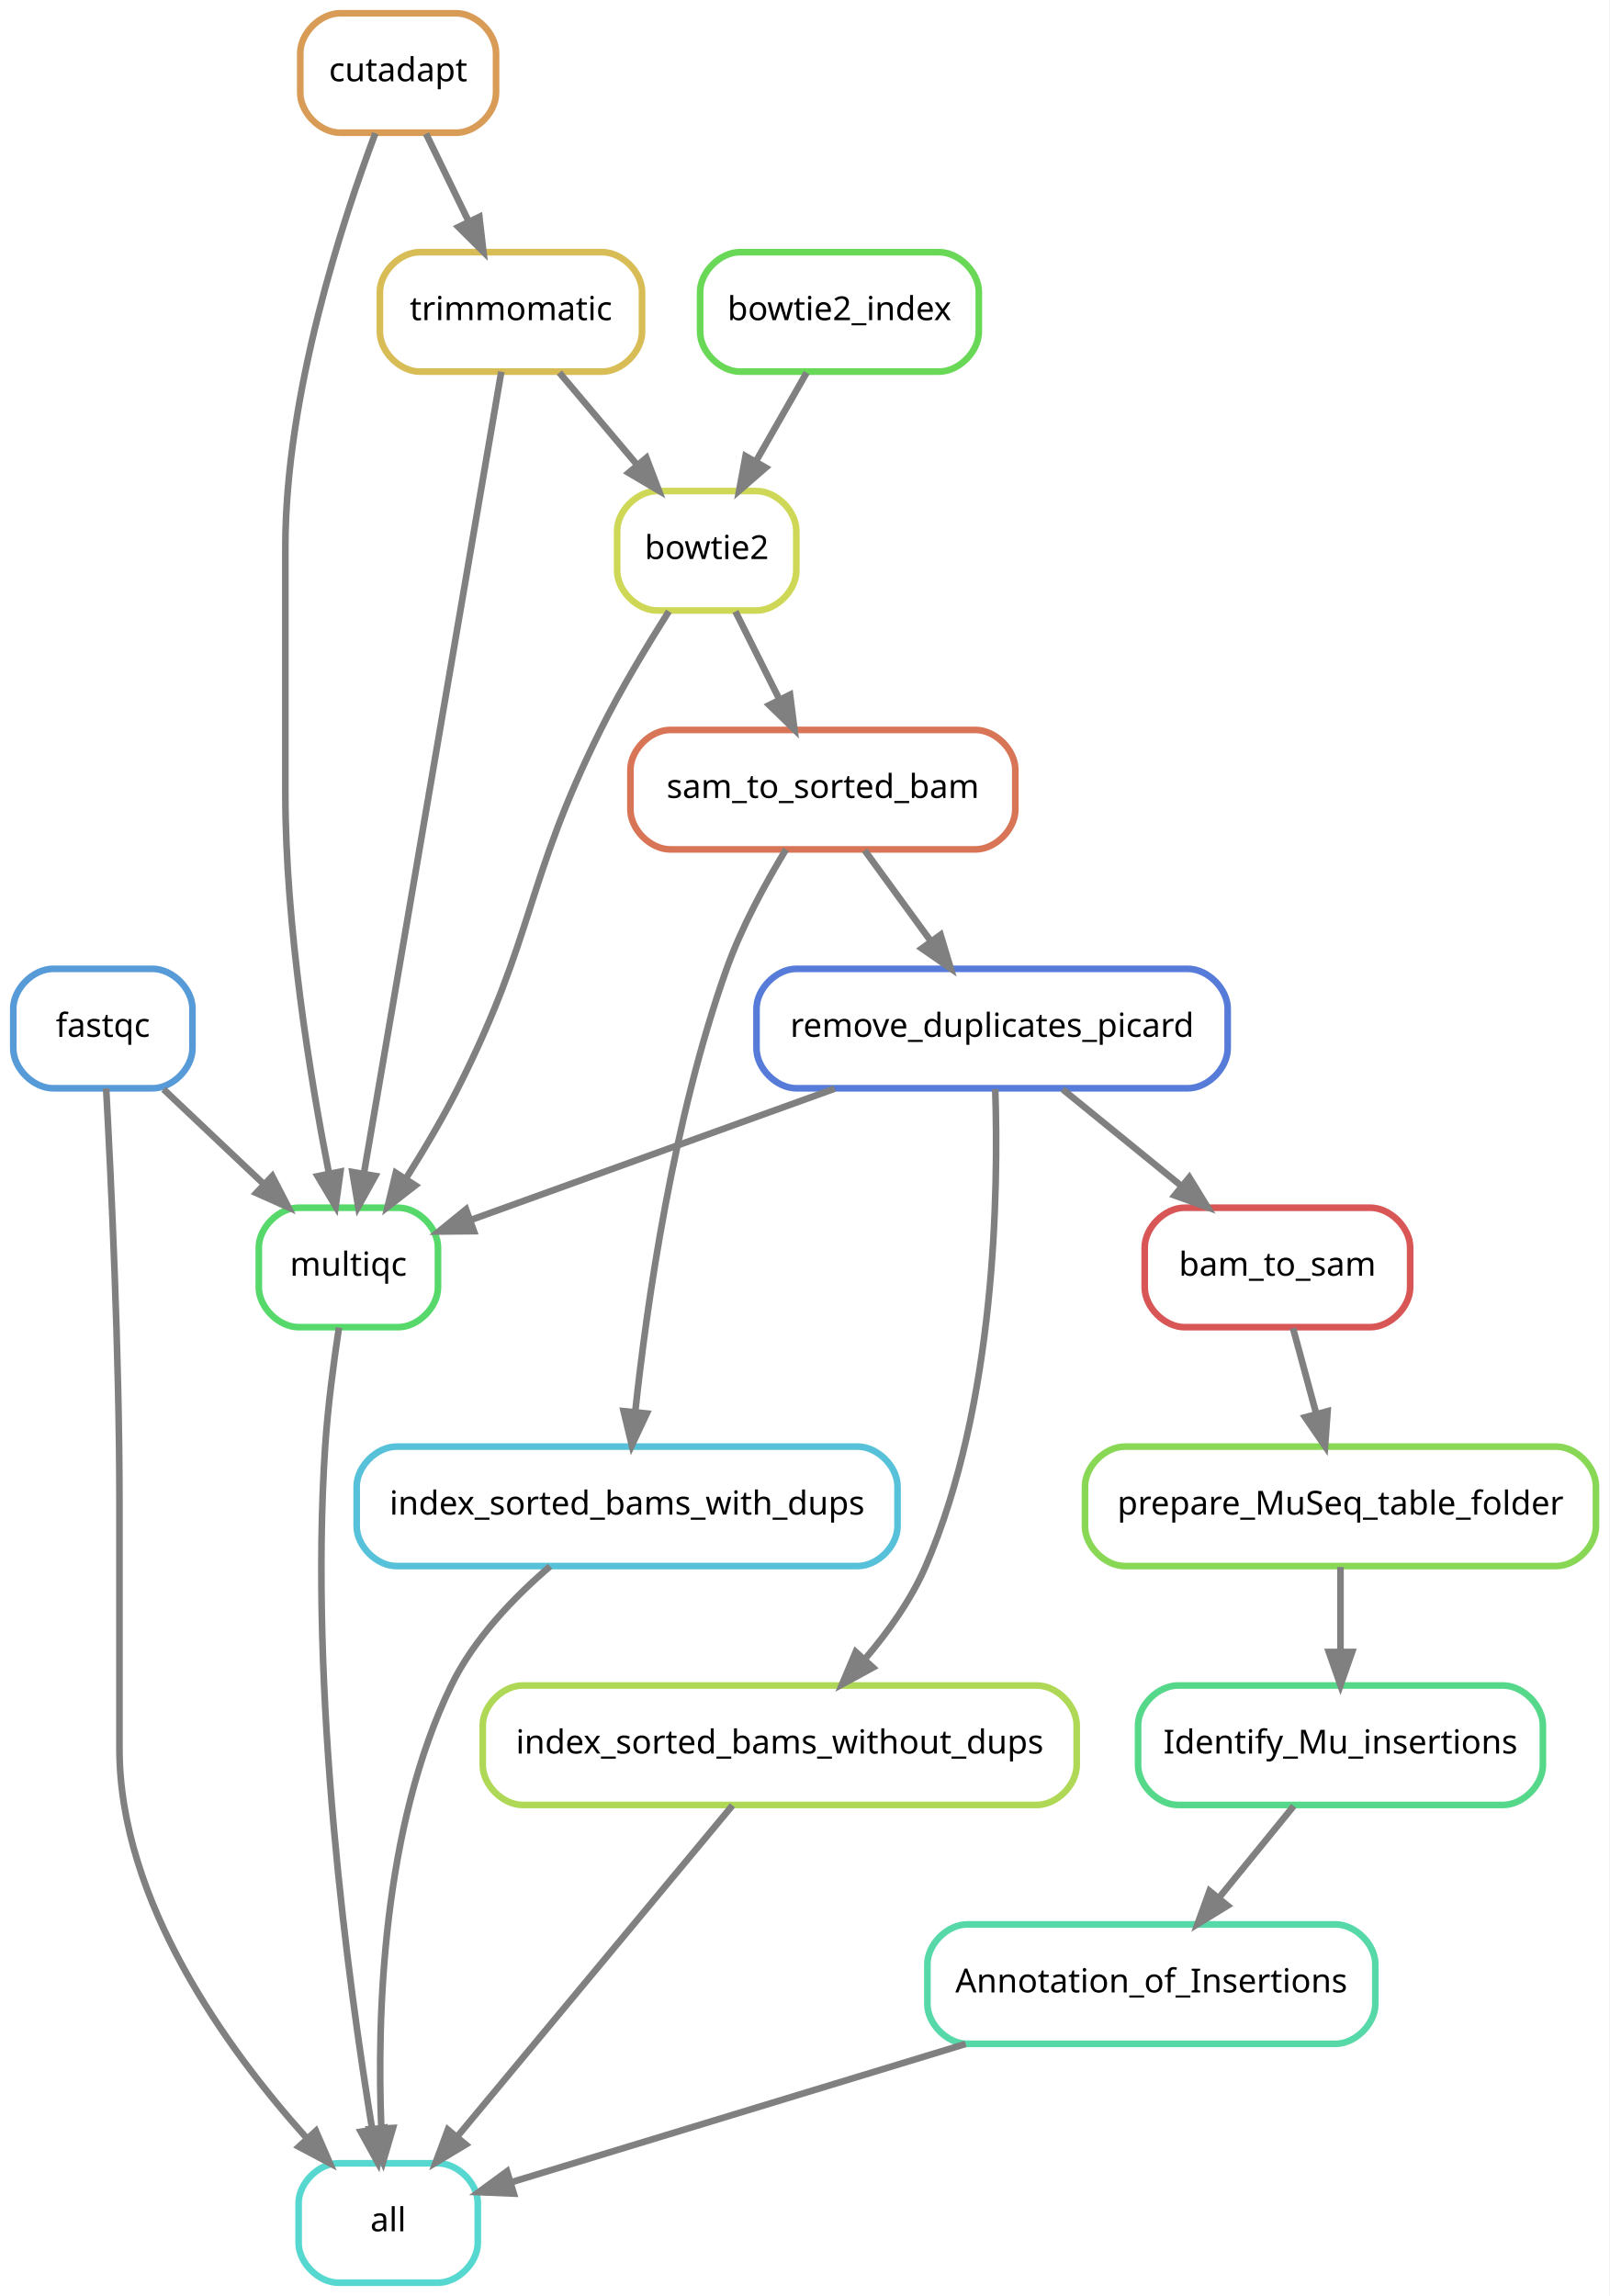
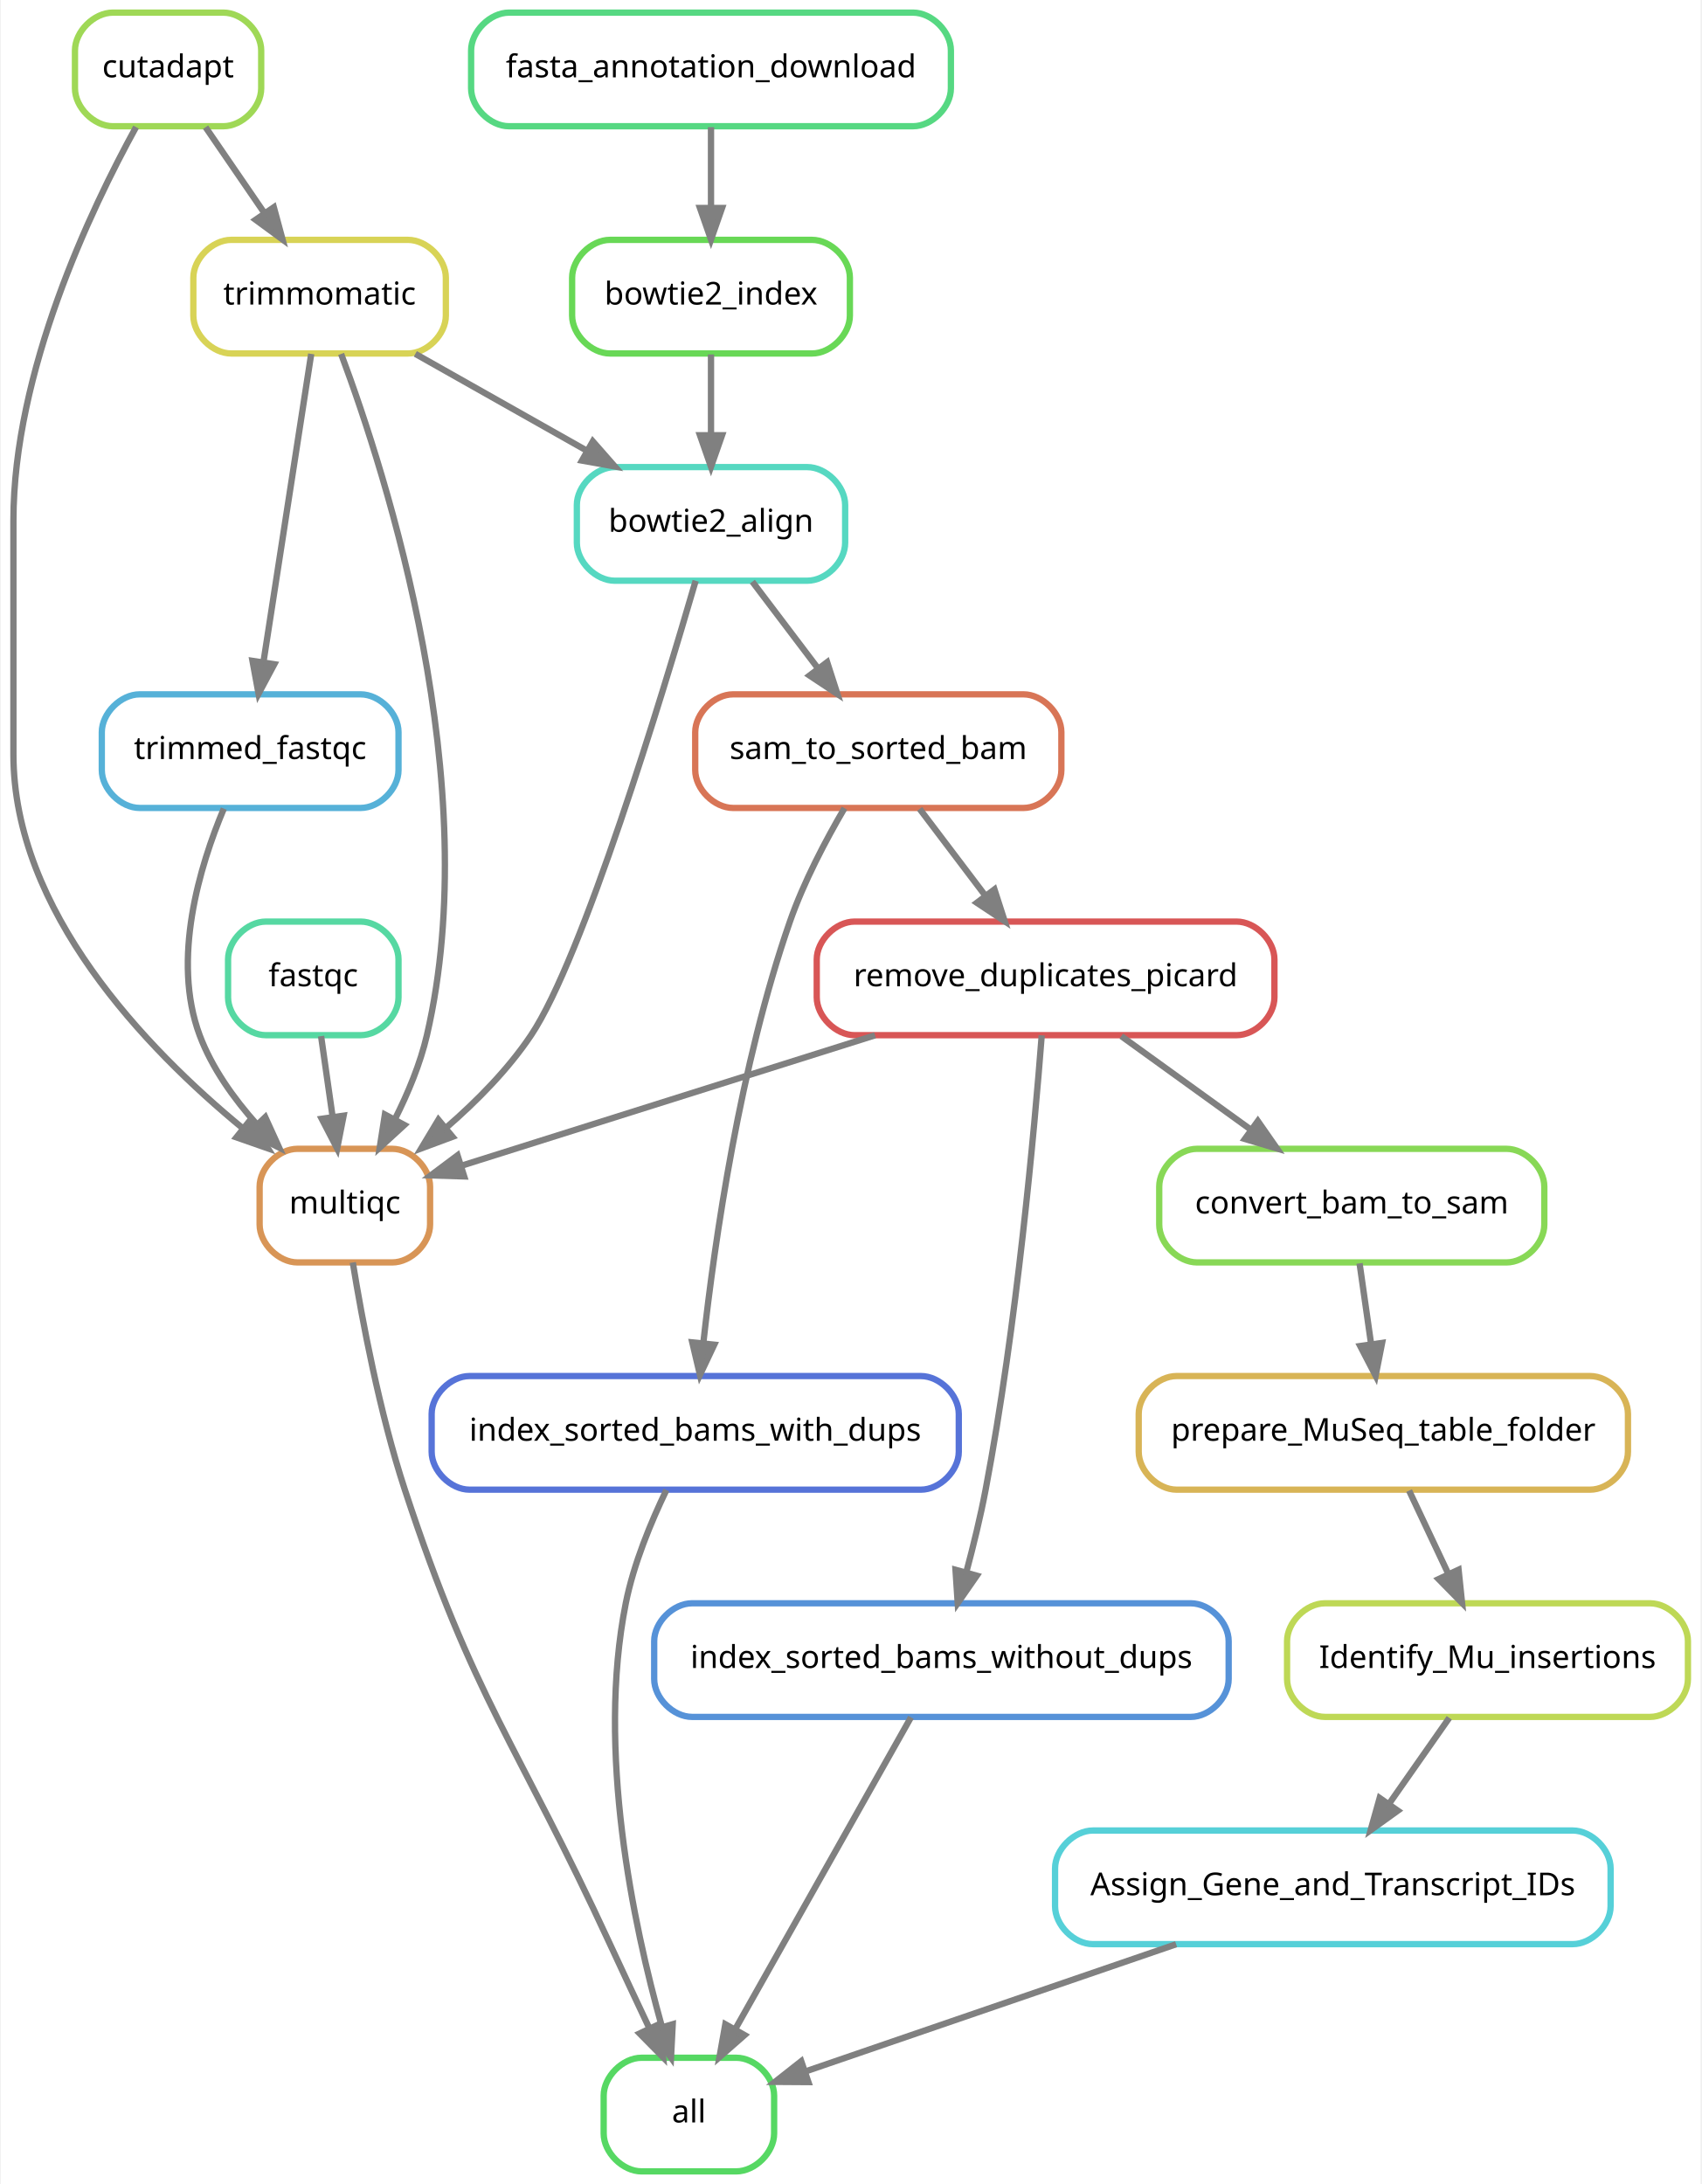
- <svg xmlns="http://www.w3.org/2000/svg" width="485pt" height="692pt" viewBox="0.00 0.00 485.00 692.00">
+ <svg xmlns="http://www.w3.org/2000/svg" width="539pt" height="692pt" viewBox="0.00 0.00 538.50 692.00">
  <g id="graph0" class="graph" transform="scale(1 1) rotate(0) translate(4 688)">
-     <polygon fill="white" stroke="none" points="-4,4 -4,-688 481,-688 481,4 -4,4" />
+     <polygon fill="white" stroke="transparent" points="-4,4 -4,-688 534.5,-688 534.5,4 -4,4" />
    <g id="node1" class="node">
-       <path fill="none" stroke="#56d8d0" stroke-width="2" d="M128,-36C128,-36 98,-36 98,-36 92,-36 86,-30 86,-24 86,-24 86,-12 86,-12 86,-6 92,-0 98,-0 98,-0 128,-0 128,-0 134,-0 140,-6 140,-12 140,-12 140,-24 140,-24 140,-30 134,-36 128,-36" />
-       <text text-anchor="middle" x="113" y="-15.5" font-family="sans" font-size="10.00">all</text>
+       <path fill="none" stroke="#56d863" stroke-width="2" d="M229,-36C229,-36 199,-36 199,-36 193,-36 187,-30 187,-24 187,-24 187,-12 187,-12 187,-6 193,0 199,0 199,0 229,0 229,0 235,0 241,-6 241,-12 241,-12 241,-24 241,-24 241,-30 235,-36 229,-36" />
+       <text text-anchor="middle" x="214" y="-15.5" font-family="sans" font-size="10.00">all</text>
    </g>
    <g id="node2" class="node">
-       <path fill="none" stroke="#569ad8" stroke-width="2" d="M42,-396C42,-396 12,-396 12,-396 6,-396 0,-390 0,-384 0,-384 0,-372 0,-372 0,-366 6,-360 12,-360 12,-360 42,-360 42,-360 48,-360 54,-366 54,-372 54,-372 54,-384 54,-384 54,-390 48,-396 42,-396" />
-       <text text-anchor="middle" x="27" y="-375.5" font-family="sans" font-size="10.00">fastqc</text>
+       <path fill="none" stroke="#d89556" stroke-width="2" d="M120,-324C120,-324 90,-324 90,-324 84,-324 78,-318 78,-312 78,-312 78,-300 78,-300 78,-294 84,-288 90,-288 90,-288 120,-288 120,-288 126,-288 132,-294 132,-300 132,-300 132,-312 132,-312 132,-318 126,-324 120,-324" />
+       <text text-anchor="middle" x="105" y="-303.5" font-family="sans" font-size="10.00">multiqc</text>
+     </g>
+     <g id="edge1" class="edge">
+       <path fill="none" stroke="grey" stroke-width="2" d="M107.52,-287.98C110.46,-269.86 115.97,-240.47 124,-216 145.9,-149.28 159.58,-135.76 189,-72 193.03,-63.27 197.49,-53.77 201.51,-45.26" />
+       <polygon fill="grey" stroke="grey" stroke-width="2" points="204.7,-46.69 205.82,-36.15 198.38,-43.69 204.7,-46.69" />
+     </g>
+     <g id="node3" class="node">
+       <path fill="none" stroke="#5673d8" stroke-width="2" d="M287.5,-252C287.5,-252 144.5,-252 144.5,-252 138.5,-252 132.5,-246 132.5,-240 132.5,-240 132.5,-228 132.5,-228 132.5,-222 138.5,-216 144.5,-216 144.5,-216 287.5,-216 287.5,-216 293.5,-216 299.5,-222 299.5,-228 299.5,-228 299.5,-240 299.5,-240 299.5,-246 293.5,-252 287.5,-252" />
+       <text text-anchor="middle" x="216" y="-231.5" font-family="sans" font-size="10.00">index_sorted_bams_with_dups</text>
+     </g>
+     <g id="edge4" class="edge">
+       <path fill="none" stroke="grey" stroke-width="2" d="M206.87,-215.88C201.99,-205.76 196.49,-192.51 194,-180 184.7,-133.34 196.38,-78.17 205.4,-46.02" />
+       <polygon fill="grey" stroke="grey" stroke-width="2" points="208.87,-46.63 208.33,-36.05 202.15,-44.66 208.87,-46.63" />
+     </g>
+     <g id="node4" class="node">
+       <path fill="none" stroke="#5692d8" stroke-width="2" d="M373,-180C373,-180 215,-180 215,-180 209,-180 203,-174 203,-168 203,-168 203,-156 203,-156 203,-150 209,-144 215,-144 215,-144 373,-144 373,-144 379,-144 385,-150 385,-156 385,-156 385,-168 385,-168 385,-174 379,-180 373,-180" />
+       <text text-anchor="middle" x="294" y="-159.5" font-family="sans" font-size="10.00">index_sorted_bams_without_dups</text>
+     </g>
+     <g id="edge3" class="edge">
+       <path fill="none" stroke="grey" stroke-width="2" d="M284.35,-143.87C270.54,-119.35 245,-74.03 228.79,-45.26" />
+       <polygon fill="grey" stroke="grey" stroke-width="2" points="231.64,-43.18 223.68,-36.19 225.54,-46.62 231.64,-43.18" />
+     </g>
+     <g id="node5" class="node">
+       <path fill="none" stroke="#56d0d8" stroke-width="2" d="M494,-108C494,-108 342,-108 342,-108 336,-108 330,-102 330,-96 330,-96 330,-84 330,-84 330,-78 336,-72 342,-72 342,-72 494,-72 494,-72 500,-72 506,-78 506,-84 506,-84 506,-96 506,-96 506,-102 500,-108 494,-108" />
+       <text text-anchor="middle" x="418" y="-87.5" font-family="sans" font-size="10.00">Assign_Gene_and_Transcript_IDs</text>
+     </g>
+     <g id="edge2" class="edge">
+       <path fill="none" stroke="grey" stroke-width="2" d="M368.36,-71.97C332.12,-59.53 283.8,-42.95 250.94,-31.67" />
+       <polygon fill="grey" stroke="grey" stroke-width="2" points="251.86,-28.29 241.27,-28.36 249.59,-34.91 251.86,-28.29" />
+     </g>
+     <g id="node6" class="node">
+       <path fill="none" stroke="#56d8a2" stroke-width="2" d="M110,-396C110,-396 80,-396 80,-396 74,-396 68,-390 68,-384 68,-384 68,-372 68,-372 68,-366 74,-360 80,-360 80,-360 110,-360 110,-360 116,-360 122,-366 122,-372 122,-372 122,-384 122,-384 122,-390 116,-396 110,-396" />
+       <text text-anchor="middle" x="95" y="-375.5" font-family="sans" font-size="10.00">fastqc</text>
+     </g>
+     <g id="edge9" class="edge">
+       <path fill="none" stroke="grey" stroke-width="2" d="M97.47,-359.7C98.57,-351.98 99.9,-342.71 101.13,-334.11" />
+       <polygon fill="grey" stroke="grey" stroke-width="2" points="104.61,-334.5 102.56,-324.1 97.68,-333.51 104.61,-334.5" />
+     </g>
+     <g id="node7" class="node">
+       <path fill="none" stroke="#9fd856" stroke-width="2" d="M66.5,-684C66.5,-684 31.5,-684 31.5,-684 25.5,-684 19.5,-678 19.5,-672 19.5,-672 19.5,-660 19.5,-660 19.5,-654 25.5,-648 31.5,-648 31.5,-648 66.5,-648 66.5,-648 72.5,-648 78.5,-654 78.5,-660 78.5,-660 78.5,-672 78.5,-672 78.5,-678 72.5,-684 66.5,-684" />
+       <text text-anchor="middle" x="49" y="-663.5" font-family="sans" font-size="10.00">cutadapt</text>
+     </g>
+     <g id="edge7" class="edge">
+       <path fill="none" stroke="grey" stroke-width="2" d="M38.85,-647.73C24.49,-621.64 0,-570.2 0,-523 0,-523 0,-523 0,-449 0,-399.46 41.82,-355.9 72.68,-330.49" />
+       <polygon fill="grey" stroke="grey" stroke-width="2" points="75.02,-333.1 80.65,-324.13 70.65,-327.63 75.02,-333.1" />
+     </g>
+     <g id="node8" class="node">
+       <path fill="none" stroke="#d8d356" stroke-width="2" d="M125,-612C125,-612 69,-612 69,-612 63,-612 57,-606 57,-600 57,-600 57,-588 57,-588 57,-582 63,-576 69,-576 69,-576 125,-576 125,-576 131,-576 137,-582 137,-588 137,-588 137,-600 137,-600 137,-606 131,-612 125,-612" />
+       <text text-anchor="middle" x="97" y="-591.5" font-family="sans" font-size="10.00">trimmomatic</text>
+     </g>
+     <g id="edge14" class="edge">
+       <path fill="none" stroke="grey" stroke-width="2" d="M60.87,-647.7C66.5,-639.47 73.35,-629.48 79.57,-620.42" />
+       <polygon fill="grey" stroke="grey" stroke-width="2" points="82.5,-622.33 85.27,-612.1 76.73,-618.37 82.5,-622.33" />
+     </g>
+     <g id="edge6" class="edge">
+       <path fill="none" stroke="grey" stroke-width="2" d="M103.82,-575.86C118.33,-537.06 149.48,-439.64 131,-360 128.9,-350.96 125.03,-341.68 120.91,-333.47" />
+       <polygon fill="grey" stroke="grey" stroke-width="2" points="123.86,-331.55 116.05,-324.39 117.69,-334.86 123.86,-331.55" />
+     </g>
+     <g id="node9" class="node">
+       <path fill="none" stroke="#56b1d8" stroke-width="2" d="M110,-468C110,-468 40,-468 40,-468 34,-468 28,-462 28,-456 28,-456 28,-444 28,-444 28,-438 34,-432 40,-432 40,-432 110,-432 110,-432 116,-432 122,-438 122,-444 122,-444 122,-456 122,-456 122,-462 116,-468 110,-468" />
+       <text text-anchor="middle" x="75" y="-447.5" font-family="sans" font-size="10.00">trimmed_fastqc</text>
+     </g>
+     <g id="edge15" class="edge">
+       <path fill="none" stroke="grey" stroke-width="2" d="M94.35,-575.87C90.6,-551.67 83.71,-507.21 79.24,-478.39" />
+       <polygon fill="grey" stroke="grey" stroke-width="2" points="82.65,-477.54 77.66,-468.19 75.74,-478.61 82.65,-477.54" />
+     </g>
+     <g id="node10" class="node">
+       <path fill="none" stroke="#56d8c1" stroke-width="2" d="M251.5,-540C251.5,-540 190.5,-540 190.5,-540 184.5,-540 178.5,-534 178.5,-528 178.5,-528 178.5,-516 178.5,-516 178.5,-510 184.5,-504 190.5,-504 190.5,-504 251.5,-504 251.5,-504 257.5,-504 263.5,-510 263.5,-516 263.5,-516 263.5,-528 263.5,-528 263.5,-534 257.5,-540 251.5,-540" />
+       <text text-anchor="middle" x="221" y="-519.5" font-family="sans" font-size="10.00">bowtie2_align</text>
+     </g>
+     <g id="edge17" class="edge">
+       <path fill="none" stroke="grey" stroke-width="2" d="M127.33,-575.88C143.7,-566.64 164.08,-555.13 181.65,-545.21" />
+       <polygon fill="grey" stroke="grey" stroke-width="2" points="183.56,-548.15 190.55,-540.19 180.12,-542.06 183.56,-548.15" />
+     </g>
+     <g id="edge10" class="edge">
+       <path fill="none" stroke="grey" stroke-width="2" d="M66.66,-431.79C58.98,-413.5 50.05,-383.97 59,-360 62.88,-349.62 69.8,-339.93 77.12,-331.74" />
+       <polygon fill="grey" stroke="grey" stroke-width="2" points="79.78,-334.03 84.18,-324.38 74.73,-329.18 79.78,-334.03" />
+     </g>
+     <g id="edge8" class="edge">
+       <path fill="none" stroke="grey" stroke-width="2" d="M216.14,-503.98C205.62,-467.79 180.36,-384.46 164,-360 156.76,-349.18 146.83,-339.13 137.17,-330.75" />
+       <polygon fill="grey" stroke="grey" stroke-width="2" points="139.12,-327.81 129.19,-324.12 134.65,-333.2 139.12,-327.81" />
+     </g>
+     <g id="node12" class="node">
+       <path fill="none" stroke="#d87556" stroke-width="2" d="M320,-468C320,-468 228,-468 228,-468 222,-468 216,-462 216,-456 216,-456 216,-444 216,-444 216,-438 222,-432 228,-432 228,-432 320,-432 320,-432 326,-432 332,-438 332,-444 332,-444 332,-456 332,-456 332,-462 326,-468 320,-468" />
+       <text text-anchor="middle" x="274" y="-447.5" font-family="sans" font-size="10.00">sam_to_sorted_bam</text>
+     </g>
+     <g id="edge19" class="edge">
+       <path fill="none" stroke="grey" stroke-width="2" d="M234.1,-503.7C240.39,-495.39 248.05,-485.28 254.96,-476.14" />
+       <polygon fill="grey" stroke="grey" stroke-width="2" points="257.8,-478.19 261.05,-468.1 252.22,-473.96 257.8,-478.19" />
+     </g>
+     <g id="node11" class="node">
+       <path fill="none" stroke="#d85656" stroke-width="2" d="M387.5,-396C387.5,-396 266.5,-396 266.5,-396 260.5,-396 254.5,-390 254.5,-384 254.5,-384 254.5,-372 254.5,-372 254.5,-366 260.5,-360 266.5,-360 266.5,-360 387.5,-360 387.5,-360 393.5,-360 399.5,-366 399.5,-372 399.5,-372 399.5,-384 399.5,-384 399.5,-390 393.5,-396 387.5,-396" />
+       <text text-anchor="middle" x="327" y="-375.5" font-family="sans" font-size="10.00">remove_duplicates_picard</text>
    </g>
    <g id="edge5" class="edge">
-       <path fill="none" stroke="grey" stroke-width="2" d="M27.988,-359.958C29.445,-333.308 32,-280.143 32,-235 32,-235 32,-235 32,-161 32,-114.96 64.524,-70.25 88.354,-43.671" />
-       <polygon fill="grey" stroke="grey" stroke-width="2" points="91.206,-45.742 95.424,-36.023 86.066,-40.99 91.206,-45.742" />
+       <path fill="none" stroke="grey" stroke-width="2" d="M272.98,-359.97C232.27,-347.13 177.53,-329.87 141.77,-318.59" />
+       <polygon fill="grey" stroke="grey" stroke-width="2" points="142.81,-315.25 132.22,-315.58 140.7,-321.93 142.81,-315.25" />
    </g>
-     <g id="node3" class="node">
-       <path fill="none" stroke="#56d86b" stroke-width="2" d="M116,-324C116,-324 86,-324 86,-324 80,-324 74,-318 74,-312 74,-312 74,-300 74,-300 74,-294 80,-288 86,-288 86,-288 116,-288 116,-288 122,-288 128,-294 128,-300 128,-300 128,-312 128,-312 128,-318 122,-324 116,-324" />
-       <text text-anchor="middle" x="101" y="-303.5" font-family="sans" font-size="10.00">multiqc</text>
+     <g id="edge12" class="edge">
+       <path fill="none" stroke="grey" stroke-width="2" d="M325.78,-359.96C323.5,-330.44 317.88,-267.98 308,-216 306.38,-207.45 304.13,-198.25 301.91,-189.96" />
+       <polygon fill="grey" stroke="grey" stroke-width="2" points="305.2,-188.75 299.16,-180.05 298.46,-190.62 305.2,-188.75" />
    </g>
-     <g id="edge9" class="edge">
-       <path fill="none" stroke="grey" stroke-width="2" d="M45.292,-359.697C54.433,-351.05 65.64,-340.449 75.6,-331.027" />
-       <polygon fill="grey" stroke="grey" stroke-width="2" points="78.059,-333.519 82.918,-324.104 73.248,-328.434 78.059,-333.519" />
+     <g id="node17" class="node">
+       <path fill="none" stroke="#88d856" stroke-width="2" d="M473,-324C473,-324 375,-324 375,-324 369,-324 363,-318 363,-312 363,-312 363,-300 363,-300 363,-294 369,-288 375,-288 375,-288 473,-288 473,-288 479,-288 485,-294 485,-300 485,-300 485,-312 485,-312 485,-318 479,-324 473,-324" />
+       <text text-anchor="middle" x="424" y="-303.5" font-family="sans" font-size="10.00">convert_bam_to_sam</text>
    </g>
-     <g id="edge2" class="edge">
-       <path fill="none" stroke="grey" stroke-width="2" d="M98.157,-287.871C96.584,-277.519 94.792,-264.04 94,-252 89.103,-177.518 101.048,-89.798 108.164,-46.303" />
-       <polygon fill="grey" stroke="grey" stroke-width="2" points="111.651,-46.674 109.856,-36.232 104.747,-45.514 111.651,-46.674" />
+     <g id="edge23" class="edge">
+       <path fill="none" stroke="grey" stroke-width="2" d="M350.98,-359.7C363.31,-350.8 378.52,-339.82 391.85,-330.2" />
+       <polygon fill="grey" stroke="grey" stroke-width="2" points="394.24,-332.79 400.3,-324.1 390.14,-327.12 394.24,-332.79" />
    </g>
-     <g id="node4" class="node">
-       <path fill="none" stroke="#56c1d8" stroke-width="2" d="M254.5,-252C254.5,-252 115.5,-252 115.5,-252 109.5,-252 103.5,-246 103.5,-240 103.5,-240 103.5,-228 103.5,-228 103.5,-222 109.5,-216 115.5,-216 115.5,-216 254.5,-216 254.5,-216 260.5,-216 266.5,-222 266.5,-228 266.5,-228 266.5,-240 266.5,-240 266.5,-246 260.5,-252 254.5,-252" />
-       <text text-anchor="middle" x="185" y="-231.5" font-family="sans" font-size="10.00">index_sorted_bams_with_dups</text>
+     <g id="edge11" class="edge">
+       <path fill="none" stroke="grey" stroke-width="2" d="M263.29,-431.93C257.38,-421.83 250.38,-408.58 246,-396 230.21,-350.65 222.19,-295.05 218.57,-262.48" />
+       <polygon fill="grey" stroke="grey" stroke-width="2" points="222.03,-261.94 217.5,-252.36 215.07,-262.67 222.03,-261.94" />
    </g>
-     <g id="edge4" class="edge">
-       <path fill="none" stroke="grey" stroke-width="2" d="M161.787,-215.916C150.884,-206.575 138.812,-194.051 132,-180 111.15,-136.996 109.6,-80.206 110.92,-46.84" />
-       <polygon fill="grey" stroke="grey" stroke-width="2" points="114.435,-46.642 111.454,-36.475 107.444,-46.282 114.435,-46.642" />
+     <g id="edge18" class="edge">
+       <path fill="none" stroke="grey" stroke-width="2" d="M287.1,-431.7C293.39,-423.39 301.05,-413.28 307.96,-404.14" />
+       <polygon fill="grey" stroke="grey" stroke-width="2" points="310.8,-406.19 314.05,-396.1 305.22,-401.96 310.8,-406.19" />
    </g>
-     <g id="node5" class="node">
-       <path fill="none" stroke="#afd856" stroke-width="2" d="M308.5,-180C308.5,-180 153.5,-180 153.5,-180 147.5,-180 141.5,-174 141.5,-168 141.5,-168 141.5,-156 141.5,-156 141.5,-150 147.5,-144 153.5,-144 153.5,-144 308.5,-144 308.5,-144 314.5,-144 320.5,-150 320.5,-156 320.5,-156 320.5,-168 320.5,-168 320.5,-174 314.5,-180 308.5,-180" />
-       <text text-anchor="middle" x="231" y="-159.5" font-family="sans" font-size="10.00">index_sorted_bams_without_dups</text>
+     <g id="node13" class="node">
+       <path fill="none" stroke="#bed856" stroke-width="2" d="M518.5,-180C518.5,-180 415.5,-180 415.5,-180 409.5,-180 403.5,-174 403.5,-168 403.5,-168 403.5,-156 403.5,-156 403.5,-150 409.5,-144 415.5,-144 415.5,-144 518.5,-144 518.5,-144 524.5,-144 530.5,-150 530.5,-156 530.5,-156 530.5,-168 530.5,-168 530.5,-174 524.5,-180 518.5,-180" />
+       <text text-anchor="middle" x="467" y="-159.5" font-family="sans" font-size="10.00">Identify_Mu_insertions</text>
    </g>
-     <g id="edge1" class="edge">
-       <path fill="none" stroke="grey" stroke-width="2" d="M216.766,-143.871C196.124,-119.031 157.746,-72.846 133.892,-44.142" />
-       <polygon fill="grey" stroke="grey" stroke-width="2" points="136.367,-41.643 127.284,-36.189 130.983,-46.117 136.367,-41.643" />
+     <g id="edge13" class="edge">
+       <path fill="none" stroke="grey" stroke-width="2" d="M454.89,-143.7C449.13,-135.47 442.14,-125.48 435.79,-116.42" />
+       <polygon fill="grey" stroke="grey" stroke-width="2" points="438.58,-114.29 429.97,-108.1 432.84,-118.3 438.58,-114.29" />
    </g>
-     <g id="node6" class="node">
-       <path fill="none" stroke="#56d8a9" stroke-width="2" d="M398.5,-108C398.5,-108 287.5,-108 287.5,-108 281.5,-108 275.5,-102 275.5,-96 275.5,-96 275.5,-84 275.5,-84 275.5,-78 281.5,-72 287.5,-72 287.5,-72 398.5,-72 398.5,-72 404.5,-72 410.5,-78 410.5,-84 410.5,-84 410.5,-96 410.5,-96 410.5,-102 404.5,-108 398.5,-108" />
-       <text text-anchor="middle" x="343" y="-87.5" font-family="sans" font-size="10.00">Annotation_of_Insertions</text>
-     </g>
-     <g id="edge3" class="edge">
-       <path fill="none" stroke="grey" stroke-width="2" d="M287.03,-71.966C244.49,-59.019 187.165,-41.572 150.14,-30.304" />
-       <polygon fill="grey" stroke="grey" stroke-width="2" points="150.851,-26.861 140.265,-27.298 148.813,-33.558 150.851,-26.861" />
-     </g>
-     <g id="node7" class="node">
-       <path fill="none" stroke="#d89c56" stroke-width="2" d="M133.5,-684C133.5,-684 98.5,-684 98.5,-684 92.5,-684 86.5,-678 86.5,-672 86.5,-672 86.5,-660 86.5,-660 86.5,-654 92.5,-648 98.5,-648 98.5,-648 133.5,-648 133.5,-648 139.5,-648 145.5,-654 145.5,-660 145.5,-660 145.5,-672 145.5,-672 145.5,-678 139.5,-684 133.5,-684" />
-       <text text-anchor="middle" x="116" y="-663.5" font-family="sans" font-size="10.00">cutadapt</text>
-     </g>
-     <g id="edge6" class="edge">
-       <path fill="none" stroke="grey" stroke-width="2" d="M109.12,-647.829C99.185,-621.444 82,-569.136 82,-523 82,-523 82,-523 82,-449 82,-408.86 89.551,-362.897 95.132,-334.405" />
-       <polygon fill="grey" stroke="grey" stroke-width="2" points="98.606,-334.883 97.155,-324.388 91.745,-333.498 98.606,-334.883" />
-     </g>
-     <g id="node8" class="node">
-       <path fill="none" stroke="#d8bc56" stroke-width="2" d="M177.5,-612C177.5,-612 122.5,-612 122.5,-612 116.5,-612 110.5,-606 110.5,-600 110.5,-600 110.5,-588 110.5,-588 110.5,-582 116.5,-576 122.5,-576 122.5,-576 177.5,-576 177.5,-576 183.5,-576 189.5,-582 189.5,-588 189.5,-588 189.5,-600 189.5,-600 189.5,-606 183.5,-612 177.5,-612" />
-       <text text-anchor="middle" x="150" y="-591.5" font-family="sans" font-size="10.00">trimmomatic</text>
-     </g>
-     <g id="edge14" class="edge">
-       <path fill="none" stroke="grey" stroke-width="2" d="M124.404,-647.697C128.275,-639.728 132.952,-630.1 137.243,-621.264" />
-       <polygon fill="grey" stroke="grey" stroke-width="2" points="140.471,-622.629 141.692,-612.104 134.175,-619.57 140.471,-622.629" />
-     </g>
-     <g id="edge8" class="edge">
-       <path fill="none" stroke="grey" stroke-width="2" d="M147.082,-575.966C138.896,-528.192 115.67,-392.623 105.671,-334.266" />
-       <polygon fill="grey" stroke="grey" stroke-width="2" points="109.104,-333.572 103.965,-324.306 102.204,-334.754 109.104,-333.572" />
-     </g>
-     <g id="node9" class="node">
-       <path fill="none" stroke="#ced856" stroke-width="2" d="M224,-540C224,-540 194,-540 194,-540 188,-540 182,-534 182,-528 182,-528 182,-516 182,-516 182,-510 188,-504 194,-504 194,-504 224,-504 224,-504 230,-504 236,-510 236,-516 236,-516 236,-528 236,-528 236,-534 230,-540 224,-540" />
-       <text text-anchor="middle" x="209" y="-519.5" font-family="sans" font-size="10.00">bowtie2</text>
+     <g id="node14" class="node">
+       <path fill="none" stroke="#68d856" stroke-width="2" d="M253,-612C253,-612 189,-612 189,-612 183,-612 177,-606 177,-600 177,-600 177,-588 177,-588 177,-582 183,-576 189,-576 189,-576 253,-576 253,-576 259,-576 265,-582 265,-588 265,-588 265,-600 265,-600 265,-606 259,-612 253,-612" />
+       <text text-anchor="middle" x="221" y="-591.5" font-family="sans" font-size="10.00">bowtie2_index</text>
    </g>
    <g id="edge16" class="edge">
-       <path fill="none" stroke="grey" stroke-width="2" d="M164.584,-575.697C171.658,-567.305 180.283,-557.07 188.045,-547.861" />
-       <polygon fill="grey" stroke="grey" stroke-width="2" points="190.815,-550.006 194.583,-540.104 185.463,-545.495 190.815,-550.006" />
-     </g>
-     <g id="edge7" class="edge">
-       <path fill="none" stroke="grey" stroke-width="2" d="M197.591,-503.741C191.121,-493.572 183.121,-480.322 177,-468 154.015,-421.73 157.302,-406.111 134,-360 129.356,-350.81 123.614,-341.141 118.229,-332.616" />
-       <polygon fill="grey" stroke="grey" stroke-width="2" points="121.17,-330.718 112.807,-324.213 115.288,-334.513 121.17,-330.718" />
-     </g>
-     <g id="node11" class="node">
-       <path fill="none" stroke="#d87556" stroke-width="2" d="M290,-468C290,-468 198,-468 198,-468 192,-468 186,-462 186,-456 186,-456 186,-444 186,-444 186,-438 192,-432 198,-432 198,-432 290,-432 290,-432 296,-432 302,-438 302,-444 302,-444 302,-456 302,-456 302,-462 296,-468 290,-468" />
-       <text text-anchor="middle" x="244" y="-447.5" font-family="sans" font-size="10.00">sam_to_sorted_bam</text>
-     </g>
-     <g id="edge18" class="edge">
-       <path fill="none" stroke="grey" stroke-width="2" d="M217.652,-503.697C221.636,-495.728 226.45,-486.1 230.868,-477.264" />
-       <polygon fill="grey" stroke="grey" stroke-width="2" points="234.106,-478.614 235.448,-468.104 227.845,-475.483 234.106,-478.614" />
-     </g>
-     <g id="node10" class="node">
-       <path fill="none" stroke="#567bd8" stroke-width="2" d="M354,-396C354,-396 236,-396 236,-396 230,-396 224,-390 224,-384 224,-384 224,-372 224,-372 224,-366 230,-360 236,-360 236,-360 354,-360 354,-360 360,-360 366,-366 366,-372 366,-372 366,-384 366,-384 366,-390 360,-396 354,-396" />
-       <text text-anchor="middle" x="295" y="-375.5" font-family="sans" font-size="10.00">remove_duplicates_picard</text>
-     </g>
-     <g id="edge10" class="edge">
-       <path fill="none" stroke="grey" stroke-width="2" d="M247.542,-359.876C213.735,-347.677 168.952,-331.519 137.829,-320.289" />
-       <polygon fill="grey" stroke="grey" stroke-width="2" points="138.829,-316.929 128.235,-316.827 136.454,-323.513 138.829,-316.929" />
-     </g>
-     <g id="edge12" class="edge">
-       <path fill="none" stroke="grey" stroke-width="2" d="M295.95,-359.729C296.963,-329.329 296.133,-264.86 275,-216 270.611,-205.852 263.653,-196.121 256.555,-187.83" />
-       <polygon fill="grey" stroke="grey" stroke-width="2" points="259.092,-185.418 249.785,-180.355 253.903,-190.117 259.092,-185.418" />
+       <path fill="none" stroke="grey" stroke-width="2" d="M221,-575.7C221,-567.98 221,-558.71 221,-550.11" />
+       <polygon fill="grey" stroke="grey" stroke-width="2" points="224.5,-550.1 221,-540.1 217.5,-550.1 224.5,-550.1" />
    </g>
    <g id="node15" class="node">
-       <path fill="none" stroke="#d85656" stroke-width="2" d="M409,-324C409,-324 353,-324 353,-324 347,-324 341,-318 341,-312 341,-312 341,-300 341,-300 341,-294 347,-288 353,-288 353,-288 409,-288 409,-288 415,-288 421,-294 421,-300 421,-300 421,-312 421,-312 421,-318 415,-324 409,-324" />
-       <text text-anchor="middle" x="381" y="-303.5" font-family="sans" font-size="10.00">bam_to_sam</text>
+       <path fill="none" stroke="#d8b456" stroke-width="2" d="M499.5,-252C499.5,-252 368.5,-252 368.5,-252 362.5,-252 356.5,-246 356.5,-240 356.5,-240 356.5,-228 356.5,-228 356.5,-222 362.5,-216 368.5,-216 368.5,-216 499.5,-216 499.5,-216 505.5,-216 511.5,-222 511.5,-228 511.5,-228 511.5,-240 511.5,-240 511.5,-246 505.5,-252 499.5,-252" />
+       <text text-anchor="middle" x="434" y="-231.5" font-family="sans" font-size="10.00">prepare_MuSeq_table_folder</text>
+     </g>
+     <g id="edge20" class="edge">
+       <path fill="none" stroke="grey" stroke-width="2" d="M442.16,-215.7C445.91,-207.73 450.45,-198.1 454.62,-189.26" />
+       <polygon fill="grey" stroke="grey" stroke-width="2" points="457.84,-190.64 458.94,-180.1 451.51,-187.66 457.84,-190.64" />
+     </g>
+     <g id="node16" class="node">
+       <path fill="none" stroke="#56d882" stroke-width="2" d="M285,-684C285,-684 157,-684 157,-684 151,-684 145,-678 145,-672 145,-672 145,-660 145,-660 145,-654 151,-648 157,-648 157,-648 285,-648 285,-648 291,-648 297,-654 297,-660 297,-660 297,-672 297,-672 297,-678 291,-684 285,-684" />
+       <text text-anchor="middle" x="221" y="-663.5" font-family="sans" font-size="10.00">fasta_annotation_download</text>
    </g>
    <g id="edge21" class="edge">
-       <path fill="none" stroke="grey" stroke-width="2" d="M316.258,-359.697C327.089,-350.881 340.418,-340.032 352.16,-330.474" />
-       <polygon fill="grey" stroke="grey" stroke-width="2" points="354.44,-333.132 359.986,-324.104 350.021,-327.703 354.44,-333.132" />
+       <path fill="none" stroke="grey" stroke-width="2" d="M221,-647.7C221,-639.98 221,-630.71 221,-622.11" />
+       <polygon fill="grey" stroke="grey" stroke-width="2" points="224.5,-622.1 221,-612.1 217.5,-622.1 224.5,-622.1" />
    </g>
-     <g id="edge11" class="edge">
-       <path fill="none" stroke="grey" stroke-width="2" d="M232.881,-431.985C226.758,-421.896 219.508,-408.646 215,-396 198.874,-350.764 190.968,-295.134 187.455,-262.517" />
-       <polygon fill="grey" stroke="grey" stroke-width="2" points="190.919,-261.982 186.426,-252.387 183.954,-262.689 190.919,-261.982" />
-     </g>
-     <g id="edge17" class="edge">
-       <path fill="none" stroke="grey" stroke-width="2" d="M256.607,-431.697C262.597,-423.474 269.876,-413.483 276.479,-404.421" />
-       <polygon fill="grey" stroke="grey" stroke-width="2" points="279.478,-406.248 282.538,-396.104 273.821,-402.126 279.478,-406.248" />
-     </g>
-     <g id="node12" class="node">
-       <path fill="none" stroke="#56d88a" stroke-width="2" d="M449,-180C449,-180 351,-180 351,-180 345,-180 339,-174 339,-168 339,-168 339,-156 339,-156 339,-150 345,-144 351,-144 351,-144 449,-144 449,-144 455,-144 461,-150 461,-156 461,-156 461,-168 461,-168 461,-174 455,-180 449,-180" />
-       <text text-anchor="middle" x="400" y="-159.5" font-family="sans" font-size="10.00">Identify_Mu_insertions</text>
-     </g>
-     <g id="edge13" class="edge">
-       <path fill="none" stroke="grey" stroke-width="2" d="M385.91,-143.697C379.077,-135.305 370.743,-125.07 363.244,-115.861" />
-       <polygon fill="grey" stroke="grey" stroke-width="2" points="365.956,-113.649 356.928,-108.104 360.528,-118.069 365.956,-113.649" />
-     </g>
-     <g id="node13" class="node">
-       <path fill="none" stroke="#68d856" stroke-width="2" d="M279,-612C279,-612 219,-612 219,-612 213,-612 207,-606 207,-600 207,-600 207,-588 207,-588 207,-582 213,-576 219,-576 219,-576 279,-576 279,-576 285,-576 291,-582 291,-588 291,-588 291,-600 291,-600 291,-606 285,-612 279,-612" />
-       <text text-anchor="middle" x="249" y="-591.5" font-family="sans" font-size="10.00">bowtie2_index</text>
-     </g>
-     <g id="edge15" class="edge">
-       <path fill="none" stroke="grey" stroke-width="2" d="M239.112,-575.697C234.511,-567.644 228.94,-557.894 223.847,-548.982" />
-       <polygon fill="grey" stroke="grey" stroke-width="2" points="226.774,-547.05 218.774,-540.104 220.696,-550.523 226.774,-547.05" />
-     </g>
-     <g id="node14" class="node">
-       <path fill="none" stroke="#88d856" stroke-width="2" d="M465,-252C465,-252 335,-252 335,-252 329,-252 323,-246 323,-240 323,-240 323,-228 323,-228 323,-222 329,-216 335,-216 335,-216 465,-216 465,-216 471,-216 477,-222 477,-228 477,-228 477,-240 477,-240 477,-246 471,-252 465,-252" />
-       <text text-anchor="middle" x="400" y="-231.5" font-family="sans" font-size="10.00">prepare_MuSeq_table_folder</text>
-     </g>
-     <g id="edge19" class="edge">
-       <path fill="none" stroke="grey" stroke-width="2" d="M400,-215.697C400,-207.983 400,-198.712 400,-190.112" />
-       <polygon fill="grey" stroke="grey" stroke-width="2" points="403.5,-190.104 400,-180.104 396.5,-190.104 403.5,-190.104" />
-     </g>
-     <g id="edge20" class="edge">
-       <path fill="none" stroke="grey" stroke-width="2" d="M385.697,-287.697C387.813,-279.898 390.362,-270.509 392.718,-261.829" />
-       <polygon fill="grey" stroke="grey" stroke-width="2" points="396.116,-262.672 395.357,-252.104 389.36,-260.838 396.116,-262.672" />
+     <g id="edge22" class="edge">
+       <path fill="none" stroke="grey" stroke-width="2" d="M426.47,-287.7C427.57,-279.98 428.9,-270.71 430.13,-262.11" />
+       <polygon fill="grey" stroke="grey" stroke-width="2" points="433.61,-262.5 431.56,-252.1 426.68,-261.51 433.61,-262.5" />
    </g>
  </g>
</svg>
